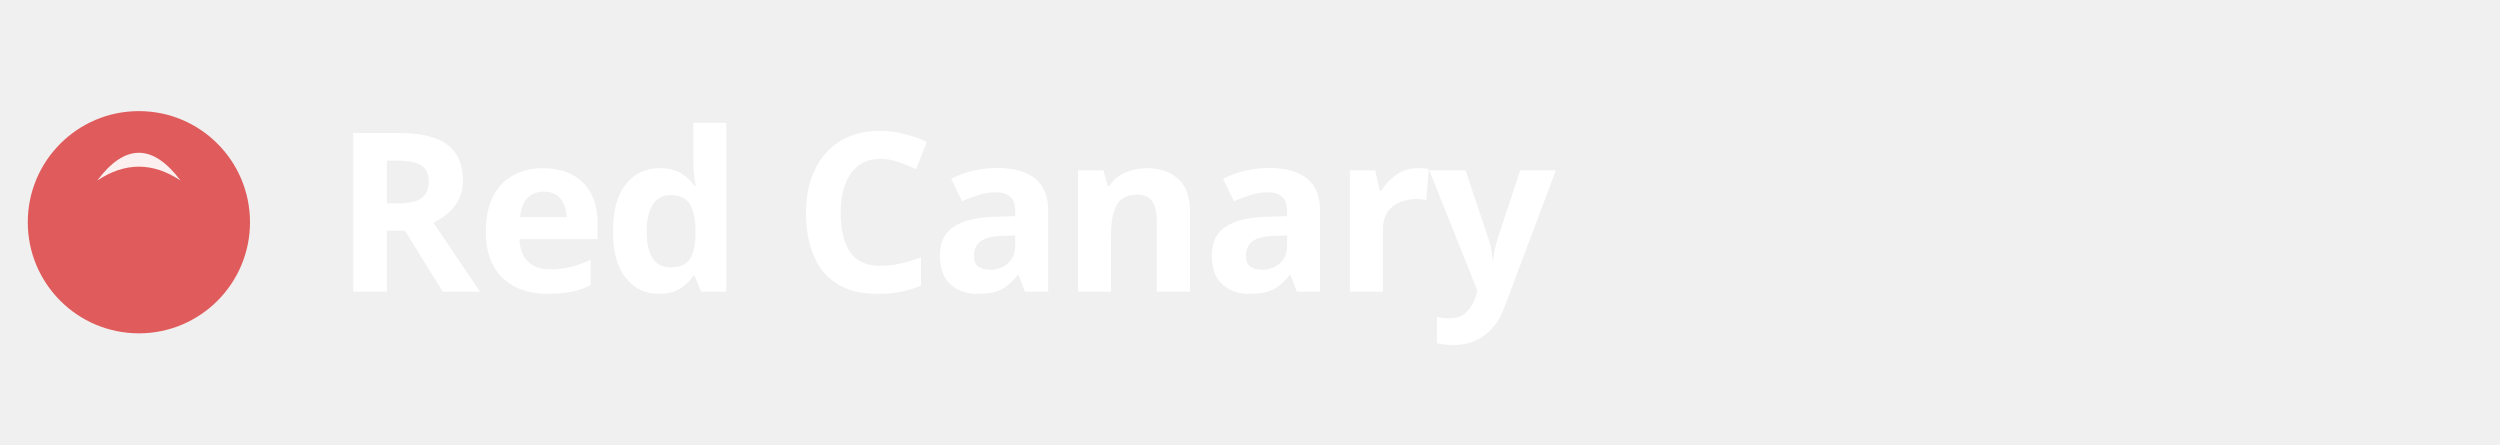
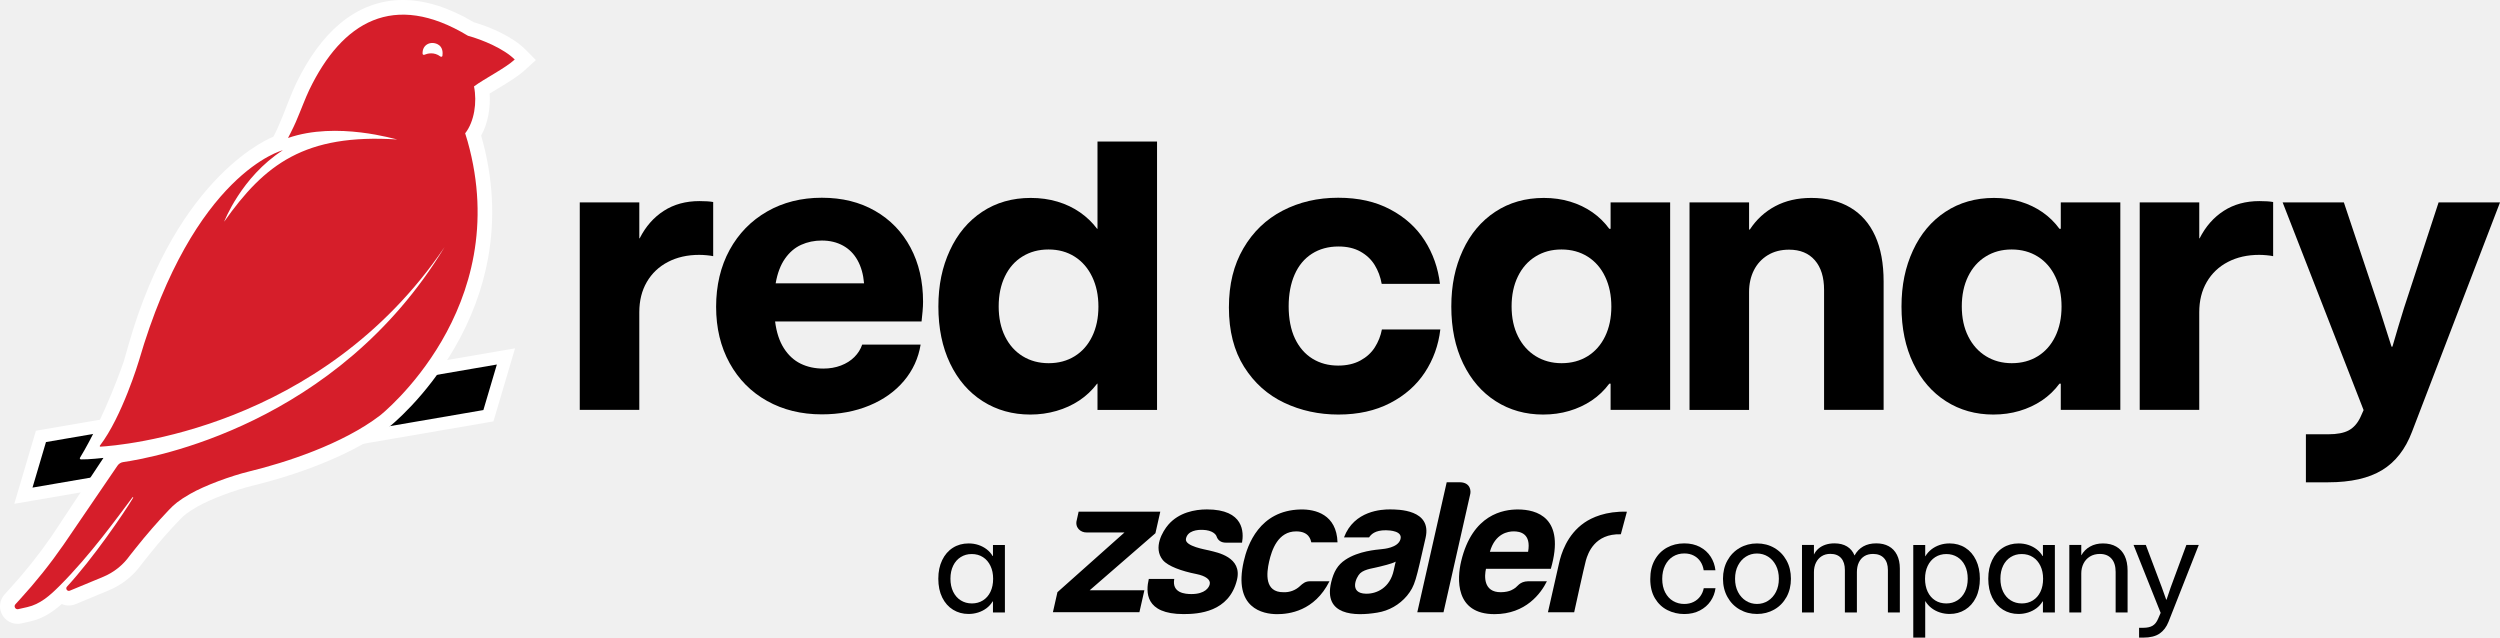
- <svg xmlns="http://www.w3.org/2000/svg" viewBox="0 0 180 32" fill="none">
-   <circle cx="10" cy="16" r="8" fill="#e05c5c" />
-   <path d="M7 13 Q10 9 13 13 Q10 11 7 13Z" fill="#fff" opacity=".9" />
-   <text x="24" y="21" font-family="'IBM Plex Sans',sans-serif" font-size="16" font-weight="700" letter-spacing="-.3" fill="white">Red Canary</text>
+ <svg xmlns="http://www.w3.org/2000/svg" id="Layer_2" data-name="Layer 2" viewBox="0 0 2456.87 626.61">
+   <defs>
+     <style>
+       .cls-1 {
+         fill-rule: evenodd;
+       }
+ 
+       .cls-2 {
+         fill: #fff;
+       }
+ 
+       .cls-3 {
+         fill: #d61e2a;
+       }
+     </style>
+   </defs>
+   <g id="Layer_1" data-name="Layer 1">
+     <path d="M951.76,603.37c-5.59,0-10.63-1.39-15.14-4.16s-8.05-6.76-10.63-11.97c-2.58-5.21-3.87-11.36-3.87-18.47s1.26-12.98,3.78-18.25,6.03-9.33,10.54-12.19,9.66-4.28,15.46-4.28c3.47,0,6.71.51,9.71,1.52,3,1.02,5.7,2.44,8.09,4.28s4.33,4.03,5.81,6.57h.32v-10.85h11.74v66.33h-11.74v-10.85h-.32c-1.61,2.67-3.64,4.91-6.09,6.73-2.46,1.82-5.18,3.21-8.19,4.16-3.01.95-6.16,1.43-9.46,1.43ZM955.06,593.03c4.1,0,7.74-.99,10.92-2.98,3.17-1.99,5.64-4.81,7.39-8.47,1.76-3.66,2.63-7.92,2.63-12.79s-.87-8.95-2.6-12.63c-1.74-3.68-4.19-6.55-7.36-8.6-3.17-2.05-6.86-3.08-11.04-3.08s-7.63.99-10.82,2.98c-3.2,1.99-5.68,4.81-7.46,8.47-1.78,3.66-2.67,7.92-2.67,12.79s.9,9.19,2.7,12.85c1.8,3.66,4.29,6.49,7.49,8.47,3.2,1.99,6.8,2.98,10.82,2.98Z" />
+     <g>
+       <path d="M1655.24,603.44c-5.93,0-11.44-1.28-16.54-3.84s-9.19-6.42-12.28-11.58c-3.09-5.16-4.63-11.47-4.63-18.92s1.47-13.55,4.41-18.82,6.93-9.3,11.97-12.09c5.04-2.79,10.73-4.19,17.08-4.19,5.84,0,10.98,1.19,15.42,3.55,4.44,2.37,7.94,5.55,10.5,9.55s4.12,8.43,4.67,13.3h-11.55c-.47-3.13-1.5-5.94-3.11-8.41-1.61-2.48-3.77-4.44-6.47-5.9-2.71-1.46-5.86-2.19-9.46-2.19-4.19,0-7.92,1.03-11.2,3.08-3.28,2.05-5.85,4.97-7.71,8.76-1.86,3.79-2.79,8.18-2.79,13.17s.97,9.61,2.92,13.33c1.95,3.72,4.56,6.54,7.84,8.44s6.91,2.86,10.89,2.86c3.43,0,6.5-.68,9.2-2.03,2.71-1.35,4.91-3.22,6.6-5.59,1.69-2.37,2.81-4.99,3.36-7.87h11.55c-.59,4.57-2.19,8.78-4.79,12.63-2.6,3.85-6.12,6.94-10.57,9.27s-9.54,3.49-15.3,3.49Z" />
+       <path d="M1726.65,603.37c-6.18,0-11.82-1.45-16.92-4.35s-9.12-6.99-12.06-12.28c-2.94-5.29-4.41-11.28-4.41-17.96s1.46-12.73,4.38-18,6.93-9.37,12.03-12.31c5.1-2.94,10.78-4.41,17.04-4.41s11.99,1.47,17.04,4.41c5.06,2.94,9.04,7.04,11.93,12.28,2.9,5.25,4.35,11.26,4.35,18.03s-1.46,12.78-4.38,18.03c-2.92,5.25-6.92,9.32-12,12.22s-10.75,4.35-17.01,4.35ZM1726.65,593.53c3.98,0,7.59-1.03,10.85-3.08,3.26-2.05,5.85-4.94,7.78-8.66,1.93-3.72,2.89-8.06,2.89-13.01s-.95-9.3-2.86-13.04-4.49-6.64-7.74-8.7c-3.26-2.05-6.9-3.08-10.92-3.08s-7.6,1.03-10.85,3.08c-3.26,2.05-5.85,4.95-7.78,8.7s-2.89,8.09-2.89,13.04.96,9.29,2.89,13.01c1.93,3.72,4.53,6.61,7.81,8.66,3.28,2.05,6.89,3.08,10.82,3.08Z" />
+       <path d="M1770.9,601.91v-66.4h11.74v9.39h.06c1.06-2.24,2.56-4.19,4.51-5.84,1.95-1.65,4.24-2.91,6.89-3.78,2.64-.87,5.53-1.3,8.67-1.3,4.91,0,9.03,1.02,12.38,3.05,3.34,2.03,5.8,4.97,7.36,8.82h.06c2.12-3.89,4.96-6.84,8.54-8.85,3.58-2.01,7.82-3.02,12.73-3.02s8.84.94,12.31,2.82c3.47,1.88,6.16,4.7,8.06,8.44s2.86,8.26,2.86,13.55v43.1h-11.74v-41.77c0-4.95-1.27-8.81-3.81-11.58-2.54-2.77-6.14-4.16-10.79-4.16-3.34,0-6.19.73-8.54,2.19s-4.16,3.53-5.43,6.22c-1.27,2.69-1.9,5.85-1.9,9.49v39.61h-11.81v-41.77c0-4.99-1.23-8.88-3.68-11.65-2.46-2.77-5.99-4.16-10.6-4.16-3.26,0-6.09.76-8.51,2.29s-4.29,3.64-5.62,6.35c-1.33,2.71-2,5.82-2,9.33v39.61h-11.74Z" />
+       <path d="M1916,603.37c-3.3,0-6.46-.49-9.49-1.46s-5.77-2.39-8.22-4.25c-2.46-1.86-4.51-4.15-6.16-6.86h-.13v35.8h-11.74v-91.03h11.74v11.11h.13c1.52-2.58,3.48-4.81,5.87-6.7,2.39-1.88,5.11-3.34,8.16-4.38,3.05-1.04,6.3-1.56,9.78-1.56,5.8,0,10.95,1.43,15.46,4.28s8.02,6.92,10.54,12.19,3.78,11.35,3.78,18.25-1.29,13.27-3.87,18.47c-2.58,5.21-6.13,9.19-10.63,11.97s-9.58,4.16-15.2,4.16ZM1912.77,593.03c4.02,0,7.62-.99,10.79-2.98,3.17-1.99,5.67-4.81,7.49-8.47,1.82-3.66,2.73-7.94,2.73-12.85s-.89-9.13-2.67-12.79c-1.78-3.66-4.26-6.48-7.46-8.47-3.2-1.99-6.82-2.98-10.89-2.98s-7.81,1.03-10.98,3.08c-3.17,2.05-5.63,4.92-7.36,8.6-1.74,3.68-2.6,7.89-2.6,12.63s.88,9.13,2.63,12.79c1.76,3.66,4.21,6.49,7.36,8.47,3.15,1.99,6.8,2.98,10.95,2.98Z" />
+       <path d="M1983.61,603.37c-5.59,0-10.63-1.39-15.14-4.16s-8.05-6.76-10.63-11.97c-2.58-5.21-3.87-11.36-3.87-18.47s1.26-12.98,3.78-18.25,6.03-9.33,10.54-12.19,9.66-4.28,15.46-4.28c3.47,0,6.71.51,9.71,1.52,3,1.02,5.7,2.44,8.09,4.28s4.33,4.03,5.81,6.57h.32v-10.85h11.74v66.33h-11.74v-10.85h-.32c-1.61,2.67-3.64,4.91-6.09,6.73-2.46,1.82-5.18,3.21-8.19,4.16-3.01.95-6.16,1.43-9.46,1.43ZM1986.91,593.03c4.1,0,7.74-.99,10.92-2.98,3.17-1.99,5.64-4.81,7.39-8.47,1.76-3.66,2.63-7.92,2.63-12.79s-.87-8.95-2.6-12.63c-1.74-3.68-4.19-6.55-7.36-8.6-3.17-2.05-6.86-3.08-11.04-3.08s-7.63.99-10.82,2.98c-3.2,1.99-5.68,4.81-7.46,8.47-1.78,3.66-2.67,7.92-2.67,12.79s.9,9.19,2.7,12.85c1.8,3.66,4.29,6.49,7.49,8.47,3.2,1.99,6.8,2.98,10.82,2.98Z" />
+       <path d="M2033.63,601.91v-66.4h11.74v10.03h.19c1.95-3.51,4.75-6.31,8.41-8.38,3.66-2.07,7.9-3.11,12.73-3.11,5.08,0,9.43,1.05,13.04,3.14,3.62,2.09,6.38,5.12,8.28,9.08,1.9,3.96,2.86,8.79,2.86,14.5v41.13h-11.74v-39.8c0-5.67-1.36-10.04-4.09-13.11-2.73-3.07-6.53-4.6-11.39-4.6-3.77,0-7.03.85-9.78,2.54-2.75,1.69-4.86,4-6.32,6.92-1.46,2.92-2.19,6.16-2.19,9.71v38.34h-11.74Z" />
+       <path d="M2102.18,626.61v-9.65h4.13c3.81,0,6.84-.67,9.11-2,2.26-1.33,4.07-3.61,5.43-6.82l2.54-5.84-26.66-66.78h12.06l15.68,41.58c1.23,3.3,2.69,7.39,4.38,12.25h.32c1.57-4.82,2.94-8.91,4.13-12.25l15.36-41.58h12.19l-29.77,75.6c-1.99,5.04-4.91,8.88-8.76,11.52-3.85,2.64-9.18,3.97-16,3.97h-4.13Z" />
+     </g>
+     <g>
+       <g>
+         <path d="M569.76,402.82v-203.92h58.52v35.3h.37c5.85-11.58,13.75-20.57,23.68-26.98,9.94-6.4,21.61-9.6,35.02-9.6,5.85,0,10.36.31,13.53.91v53.22c-1.71-.37-3.84-.67-6.4-.91-2.56-.24-5-.37-7.32-.37-11.58,0-21.83,2.32-30.72,6.95-8.9,4.63-15.82,11.19-20.76,19.66-4.94,8.48-7.41,18.38-7.41,29.72v96.01h-58.52Z" />
+         <path d="M807.64,407.21c-20.12,0-38.04-4.39-53.77-13.17-15.73-8.78-28.01-21.18-36.85-37.22-8.84-16.03-13.26-34.47-13.26-55.32s4.42-39.72,13.26-55.87c8.84-16.15,21.12-28.74,36.85-37.77,15.73-9.02,33.65-13.53,53.77-13.53s37.31,4.3,52.31,12.89c15,8.6,26.61,20.61,34.84,36.03,8.23,15.42,12.34,33.19,12.34,53.31,0,2.81-.15,5.92-.46,9.33-.31,3.41-.64,6.77-1.01,10.06h-143.93c1.34,10.61,4.21,19.36,8.6,26.24,4.39,6.89,9.88,11.95,16.46,15.18,6.58,3.23,14.02,4.85,22.31,4.85,6.34,0,12.13-1.01,17.37-3.02,5.24-2.01,9.63-4.78,13.17-8.32,3.54-3.53,6.1-7.62,7.68-12.25h57.43c-2.2,13.41-7.65,25.3-16.37,35.66-8.72,10.36-20.06,18.44-34.02,24.23-13.96,5.79-29.54,8.69-46.73,8.69ZM849.15,278.46c-.73-8.78-2.87-16.34-6.4-22.68-3.54-6.34-8.32-11.16-14.36-14.45-6.04-3.29-12.96-4.94-20.76-4.94-7.32,0-14.08,1.4-20.3,4.21-6.22,2.81-11.52,7.35-15.91,13.63-4.39,6.28-7.44,14.36-9.14,24.23h86.87Z" />
+         <path d="M1012.54,407.4c-17.44,0-33.01-4.36-46.73-13.08-13.72-8.72-24.42-21.09-32.1-37.13-7.68-16.03-11.52-34.66-11.52-55.87s3.75-38.86,11.25-55.14c7.5-16.28,18.1-28.96,31.82-38.04,13.72-9.08,29.6-13.63,47.64-13.63,9.39,0,18.17,1.22,26.34,3.66,8.17,2.44,15.54,5.94,22.13,10.52,6.58,4.57,12.19,9.97,16.83,16.19h.36v-85.77h58.52v263.72h-58.52v-25.79h-.36c-5,6.58-10.85,12.1-17.56,16.55-6.71,4.45-14.17,7.86-22.4,10.24-8.23,2.38-16.8,3.57-25.69,3.57ZM1030.64,356.92c9.63,0,18.13-2.29,25.51-6.86,7.38-4.57,13.1-11.06,17.19-19.48,4.08-8.41,6.13-18.17,6.13-29.26s-2.04-20.73-6.13-29.26c-4.09-8.53-9.82-15.15-17.19-19.84-7.38-4.69-15.94-7.04-25.69-7.04s-18.17,2.29-25.6,6.86c-7.44,4.57-13.2,11.1-17.28,19.57-4.09,8.48-6.13,18.32-6.13,29.54s2.07,21.03,6.22,29.44c4.14,8.41,9.94,14.91,17.37,19.48,7.43,4.57,15.97,6.86,25.6,6.86Z" />
+         <path d="M1315.43,407.4c-19.27,0-37.07-3.87-53.4-11.61-16.34-7.74-29.48-19.51-39.41-35.3-9.94-15.79-14.91-35.21-14.91-58.25s4.72-41.79,14.17-58.07c9.45-16.28,22.31-28.65,38.59-37.13,16.28-8.47,34.47-12.71,54.59-12.71s36.67,3.81,51.12,11.43c14.45,7.62,25.76,17.83,33.93,30.63,8.17,12.8,13.17,27.01,15,42.61h-57.24c-1.22-6.83-3.51-12.99-6.86-18.47-3.35-5.49-8.02-9.9-13.99-13.26-5.98-3.35-13.17-5.03-21.58-5.03-10,0-18.72,2.38-26.15,7.13-7.44,4.75-13.11,11.58-17.01,20.48-3.9,8.9-5.85,19.33-5.85,31.27s2.07,22.98,6.22,31.64c4.14,8.66,9.88,15.24,17.19,19.75,7.32,4.51,15.73,6.77,25.24,6.77,8.41,0,15.67-1.65,21.76-4.94,6.09-3.29,10.85-7.62,14.26-12.98,3.41-5.36,5.73-11.22,6.95-17.56h57.43c-1.83,15.49-6.89,29.54-15.18,42.16-8.29,12.62-19.69,22.68-34.2,30.18-14.51,7.5-31.4,11.25-50.66,11.25Z" />
+         <path d="M1516.62,407.4c-17.44,0-32.98-4.36-46.64-13.08-13.66-8.72-24.35-21.09-32.1-37.13-7.74-16.03-11.61-34.66-11.61-55.87s3.75-38.86,11.25-55.14c7.5-16.28,18.13-28.96,31.91-38.04,13.78-9.08,29.69-13.63,47.73-13.63,9.26,0,17.92,1.22,25.97,3.66,8.05,2.44,15.3,5.92,21.76,10.42,6.46,4.51,12.01,9.94,16.64,16.28h1.28v-25.97h58.52v203.92h-58.52v-25.79h-1.28c-4.88,6.58-10.64,12.1-17.28,16.55-6.65,4.45-13.99,7.86-22.04,10.24-8.05,2.38-16.58,3.57-25.6,3.57ZM1534.72,356.92c9.63,0,18.13-2.29,25.51-6.86,7.37-4.57,13.1-11.06,17.19-19.48,4.08-8.41,6.13-18.17,6.13-29.26s-2.01-20.73-6.04-29.26c-4.02-8.53-9.76-15.15-17.19-19.84-7.44-4.69-16.03-7.04-25.79-7.04s-17.99,2.29-25.42,6.86c-7.44,4.57-13.23,11.1-17.37,19.57-4.15,8.48-6.22,18.32-6.22,29.54s2.1,21.03,6.31,29.44c4.21,8.41,10.03,14.91,17.47,19.48,7.44,4.57,15.91,6.86,25.42,6.86Z" />
+         <path d="M1660.38,402.82v-203.92h58.52v26.7h.73c6.46-9.88,14.78-17.53,24.96-22.95,10.18-5.42,21.97-8.14,35.39-8.14,15,0,27.83,3.17,38.5,9.51,10.67,6.34,18.77,15.61,24.32,27.8,5.55,12.19,8.32,27.13,8.32,44.81v126.19h-58.52v-117.96c0-12.44-3.02-22.13-9.05-29.08-6.04-6.95-14.48-10.42-25.33-10.42-8.05,0-15.03,1.8-20.94,5.4-5.91,3.6-10.46,8.54-13.63,14.81-3.17,6.28-4.76,13.44-4.76,21.49v115.77h-58.52Z" />
+         <path d="M1959.04,407.4c-17.44,0-32.98-4.36-46.64-13.08-13.66-8.72-24.35-21.09-32.1-37.13-7.74-16.03-11.61-34.66-11.61-55.87s3.75-38.86,11.25-55.14c7.5-16.28,18.13-28.96,31.91-38.04,13.78-9.08,29.69-13.63,47.73-13.63,9.26,0,17.92,1.22,25.97,3.66,8.05,2.44,15.3,5.92,21.76,10.42,6.46,4.51,12.01,9.94,16.64,16.28h1.28v-25.97h58.52v203.92h-58.52v-25.79h-1.28c-4.88,6.58-10.64,12.1-17.28,16.55-6.65,4.45-13.99,7.86-22.04,10.24-8.05,2.38-16.58,3.57-25.6,3.57ZM1977.15,356.92c9.63,0,18.13-2.29,25.51-6.86,7.37-4.57,13.1-11.06,17.19-19.48,4.08-8.41,6.13-18.17,6.13-29.26s-2.01-20.73-6.04-29.26c-4.02-8.53-9.76-15.15-17.19-19.84-7.44-4.69-16.03-7.04-25.79-7.04s-17.99,2.29-25.42,6.86c-7.44,4.57-13.23,11.1-17.37,19.57-4.15,8.48-6.22,18.32-6.22,29.54s2.1,21.03,6.31,29.44c4.21,8.41,10.03,14.91,17.47,19.48,7.44,4.57,15.91,6.86,25.42,6.86Z" />
+         <path d="M2102.8,402.82v-203.92h58.52v35.3h.37c5.85-11.58,13.75-20.57,23.68-26.98,9.94-6.4,21.61-9.6,35.02-9.6,5.85,0,10.36.31,13.53.91v53.22c-1.71-.37-3.84-.67-6.4-.91-2.56-.24-5-.37-7.32-.37-11.58,0-21.83,2.32-30.72,6.95-8.9,4.63-15.82,11.19-20.76,19.66-4.94,8.48-7.41,18.38-7.41,29.72v96.01h-58.52Z" />
+         <path d="M2266.12,473.97v-47.18h21.95c8.78,0,15.55-1.31,20.3-3.93,4.75-2.62,8.53-6.92,11.34-12.89l3.11-6.95-79.56-204.1h60.17l34.75,103.88c3.66,11.34,7.68,23.96,12.07,37.86h.91c4.02-13.9,7.8-26.52,11.34-37.86l34.02-103.88h60.35l-86.51,225.5c-6.46,17.07-16.25,29.6-29.35,37.58-13.11,7.98-30.76,11.98-52.95,11.98h-21.95Z" />
+       </g>
+       <g>
+         <g>
+           <polygon class="cls-1" points="40.24 428.88 497.23 350.28 479.98 408.55 23 487.14 40.24 428.88" />
+           <path class="cls-2" d="M488.28,358.24l-13.24,44.75L31.94,479.19l13.24-44.75,443.09-76.21M506.17,342.33l-20.04,3.45L43.04,421.98l-7.75,1.33-2.23,7.54-13.24,44.75-5.77,19.5,20.04-3.45,443.09-76.21,7.75-1.33,2.23-7.54,13.24-44.75,5.77-19.5h0Z" />
+         </g>
+         <path class="cls-2" d="M101.67,450l-50.9,76.91c-12.71,18.36-26.84,36.05-41.99,52.58l-4.02,4.38c-4.02,4.39-5.75,10.52-4.22,16.28,2.05,7.73,8.96,12.92,16.68,12.92,1.28,0,2.58-.14,3.84-.43l8.96-2.02c12.54-2.83,22.34-9.65,30.59-16.99.04-.04.1-.05.16-.02,2.12.95,4.44,1.46,6.84,1.46,2.23,0,4.42-.44,6.5-1.3l32.76-13.59c12.88-5.34,23.97-14.14,32.09-25.45l6.91-8.71c10.33-13.02,20.89-25.1,31.41-35.91,3.22-3.31,6.71-6.52,16.79-12.3,12.52-7.17,36.5-16.23,54.59-20.63,25.77-6.26,90.39-24.4,133.66-57.56l.08-.06.08-.07c1.44-1.14,35.53-28.37,63.85-76.89,16.69-28.6,27.95-58.74,33.45-89.58,6.89-38.62,4.73-78.34-6.43-118.04l-.04-.15-.04-.14-.43-1.41c6.98-12.45,9.23-27.94,8.36-41.27,0-.05.02-.1.07-.13,2.59-1.62,5.43-3.33,8.36-5.09,9.4-5.65,19.12-11.49,25.88-17.63l11.04-10.02c.07-.06.07-.16,0-.22l-10.53-10.55c-12.36-12.38-34.41-21.87-50.42-26.53-.01,0-.02,0-.03-.01C441.16,7.33,417.76,0,396.02,0h0c-22.71,0-43.59,7.85-62.05,23.32-16.29,13.65-30.74,33.4-42.96,58.7-2.4,4.98-4.9,11.18-7.54,17.74,0,0-9.99,26.5-14.86,34.62,0,0-93.98,34.99-142.21,204.21-1.6,5.6-3.28,11.17-4.81,16.78,0,0-18.42,54-43.02,94.56-.44.73.17,1.51,1.02,1.54,7.22.22,22.09-1.47,22.09-1.47Z" />
+         <path class="cls-3" d="M436.88,242.82c-121.43,179.55-319.71,195.07-338.17,196.14-.55.03-.87-.59-.53-1.02,21.87-28.45,38.29-83.26,38.29-83.26,54.13-185.29,141.44-207.02,141.47-207.03-40.88,26.32-57.65,70.22-57.65,70.22,39.82-56.47,79.24-86.65,170.14-80.8-.64.25-59.37-18.21-107.37-1.46,0,0,5.05-9.69,7.58-15.54,5.11-11.8,9.48-23.84,13.31-31.77,32.28-66.86,82.78-97.35,155.9-53.17,14.49,3.99,35.45,12.8,46.01,23.38-9.73,8.83-29.47,18.59-40.03,26.41,3.14,15.56.28,34.75-8.69,46.09l2.39,7.85c46.34,164.84-85.94,269.35-85.94,269.35-36.91,28.29-93.09,46.45-128.3,55-18.66,4.53-44.12,13.97-58.35,22.12-11.39,6.52-15.95,10.53-20.9,15.75-11.42,12.02-22.3,24.53-32.6,37.51l-5.94,7.48c-6.58,9.26-15.63,16.48-26.12,20.83l-32.77,13.59c-2.47,1.02-4.6-2.02-2.78-3.98,25.53-27.63,56.1-72.34,65.02-87.34.25-.43-.35-.84-.65-.44-14.2,18.85-41.56,57.17-72.37,87.75-9.06,9-18.5,17.32-30.95,20.13l-8.96,2.02c-2.76.62-4.68-2.69-2.77-4.78l4.25-4.64c15.61-17.03,30.06-35.11,43.21-54.11l52.84-77.46c1.31-1.93,3.37-3.21,5.68-3.54,27.73-3.94,209.76-36.07,315.76-211.29Z" />
+         <path class="cls-2" d="M417.05,53.81c2.94-1.23,9.53-3.04,15.75,1.71.74.57,1.87.23,1.99-.63.45-3.03.5-8.73-4.64-11.36-6.77-3.47-15.27.18-14.86,9.28.04.81.96,1.34,1.76,1.01Z" />
+       </g>
+     </g>
+     <path d="M1135.49,524.03l4.78-21.19h-80.25l-1.81,8.2c-2.09,7.25,3.59,12.4,9.7,12.23h37.18l-65.9,58.7-4.45,19.69h85.01l4.89-21.57h-53.76l64.62-56.08ZM1189.03,541.11c-3.77-.96-24.87-4.19-23.56-11.52,1.48-8.26,11.49-9.04,16.35-8.89,10.02.29,13.18,4.74,13.7,6.3,1.39,4.19,4.59,6.3,9.27,6.3h15.82c1.73-9.88,2.2-32.68-34.56-32.68-11.81,0-27.53,2.99-37.94,15.08-5.54,6.49-15.17,22.59-5.35,34.69,5.14,6.11,18.54,10.89,32.92,13.73,9.3,1.85,14.22,5.59,13.19,10.02-.62,2.98-4.32,9.69-18.01,9.67-6.12,0-19.4-.98-16.86-14.86h-25.02c-2.94,12.58-4.02,34.54,34.14,34.54,14.71,0,44.67-1.89,52.47-33.45,5.63-22.67-19.72-27.16-26.58-28.9v-.04ZM1277.48,576.05c-2.16,2.01-4.69,3.57-7.45,4.59-2.76,1.02-5.69,1.48-8.63,1.36-18.9.18-16.77-18.69-14.19-30.08,2.58-11.39,8.66-29.74,26.63-29.7,12.73,0,14.2,8.32,14.85,10.76h25.76c-.91-27.42-21.75-32.66-36.48-32.3-40.38,1.01-52.06,35.05-55.67,50.88-10.54,46.22,18.76,52,32.78,52,11.5,0,36.68-2.8,51.46-32.32h-18.39c-5.31-.2-7.76,2.18-10.68,4.79h0ZM1382.67,585.53c-7.43,8.84-17.75,14.7-29.1,16.52-22.38,3.73-53.14,2.8-45.39-29.7,2.48-10.37,6.32-17.16,14.04-22.28,12.93-8.57,30.1-9.78,35.67-10.4,1.9-.21,15.98-1.27,18.39-9.67,2.36-8.18-10.56-8.85-14.17-8.89-11.09-.13-14.84,4.33-16.63,6.99h-24.66c9.96-26.44,37.41-27.48,44.89-27.48,8.31,0,41.65,0,35.29,27.87-9.73,42.57-10.14,46.82-18.32,57.04ZM1371.58,551.98c-3.96,2.19-13.86,4.35-15.44,4.81-5.07,1.51-14.77,2.18-19.48,6.62-4.03,3.84-11.15,19.72,5.76,20.06,10.48.2,23.56-5.75,27.27-22.99.78-3.9,1.94-8.5,1.94-8.5h-.06ZM1435.04,473.95h-13.3l-28.9,127.74h25.76l26.12-115.48c1.14-3.63.4-11.91-9.67-12.26ZM1501.81,571.23h18.41c-5.79,11.8-20.78,32.33-51.49,32.32-39.18,0-36.77-35.27-32.77-52,11.09-46.49,41.94-50.88,55.69-50.88,18.32,0,47.01,7.66,32.44,58.3h-63.74c-1.55,6.71-2.88,23.22,14.69,23.02,9.24-.1,12.71-3.47,13.54-3.9,2.44-1.23,4.66-6.71,13.23-6.86ZM1464.19,542.27h37.54c3.21-18.17-7.94-20.06-14.23-20.06-5.39,0-18.22,1.97-23.31,20.06ZM1557.03,513.67c-17.25,11.87-22.96,30.96-24.94,40.11-1.58,7.21-10.85,47.9-10.85,47.9h25.78s9.77-44.73,11.49-50.86c2.04-7.17,8.67-26.56,34.37-25.76l5.95-22.18c-20.78-.67-34.5,5.77-41.82,10.79h.02Z" />
+   </g>
</svg>
